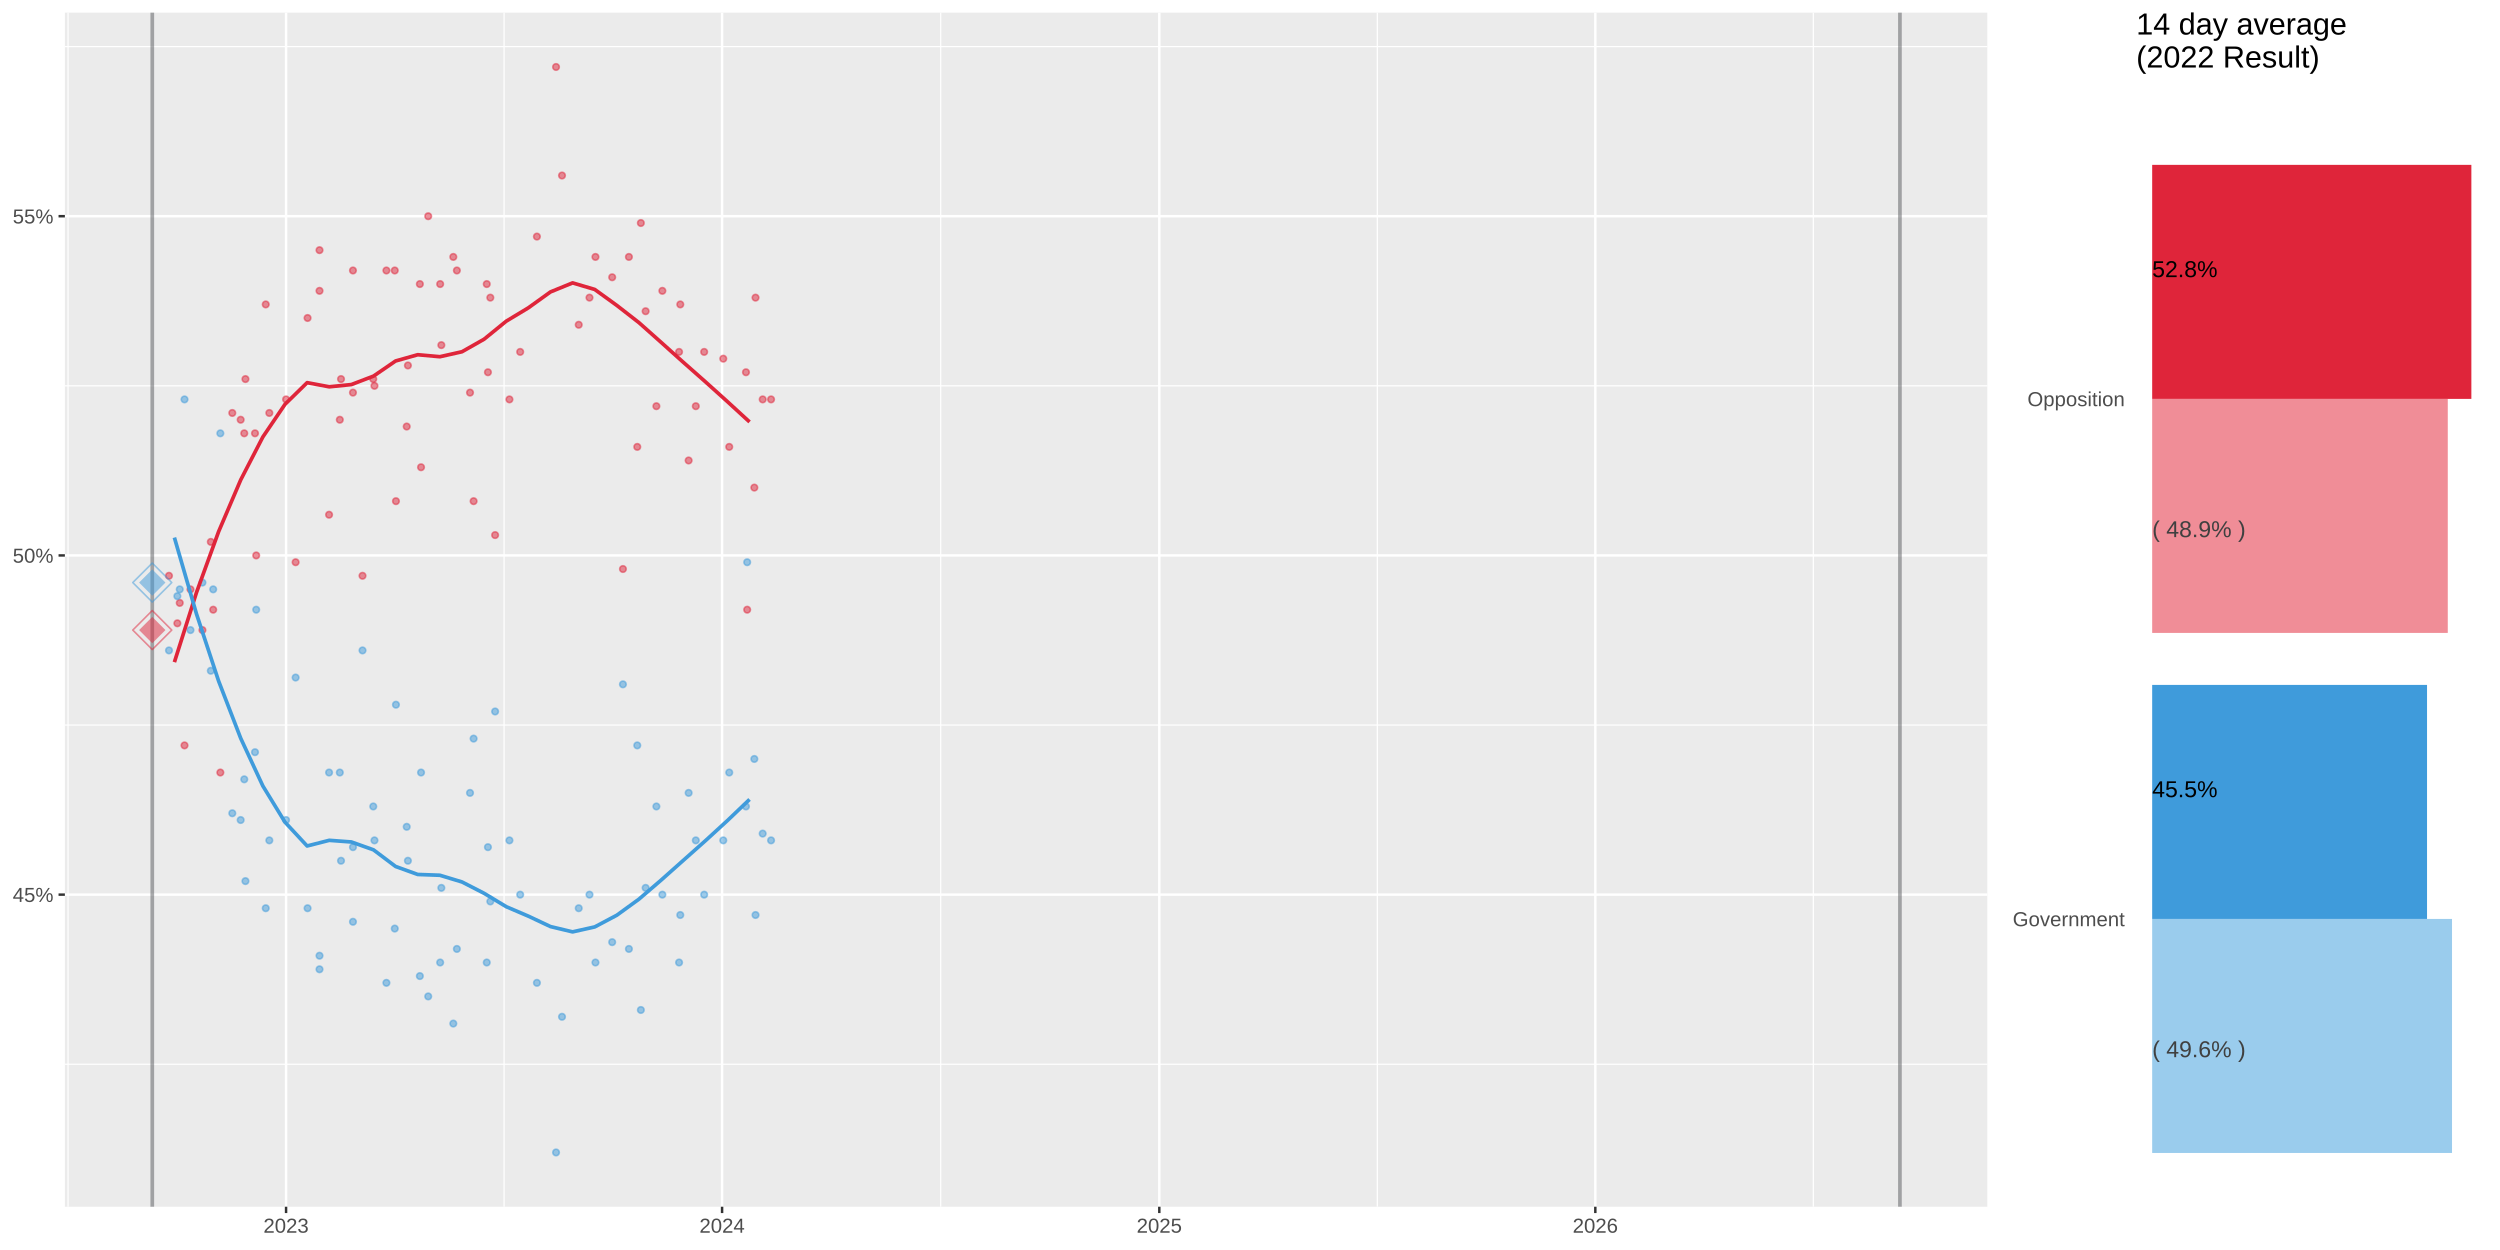
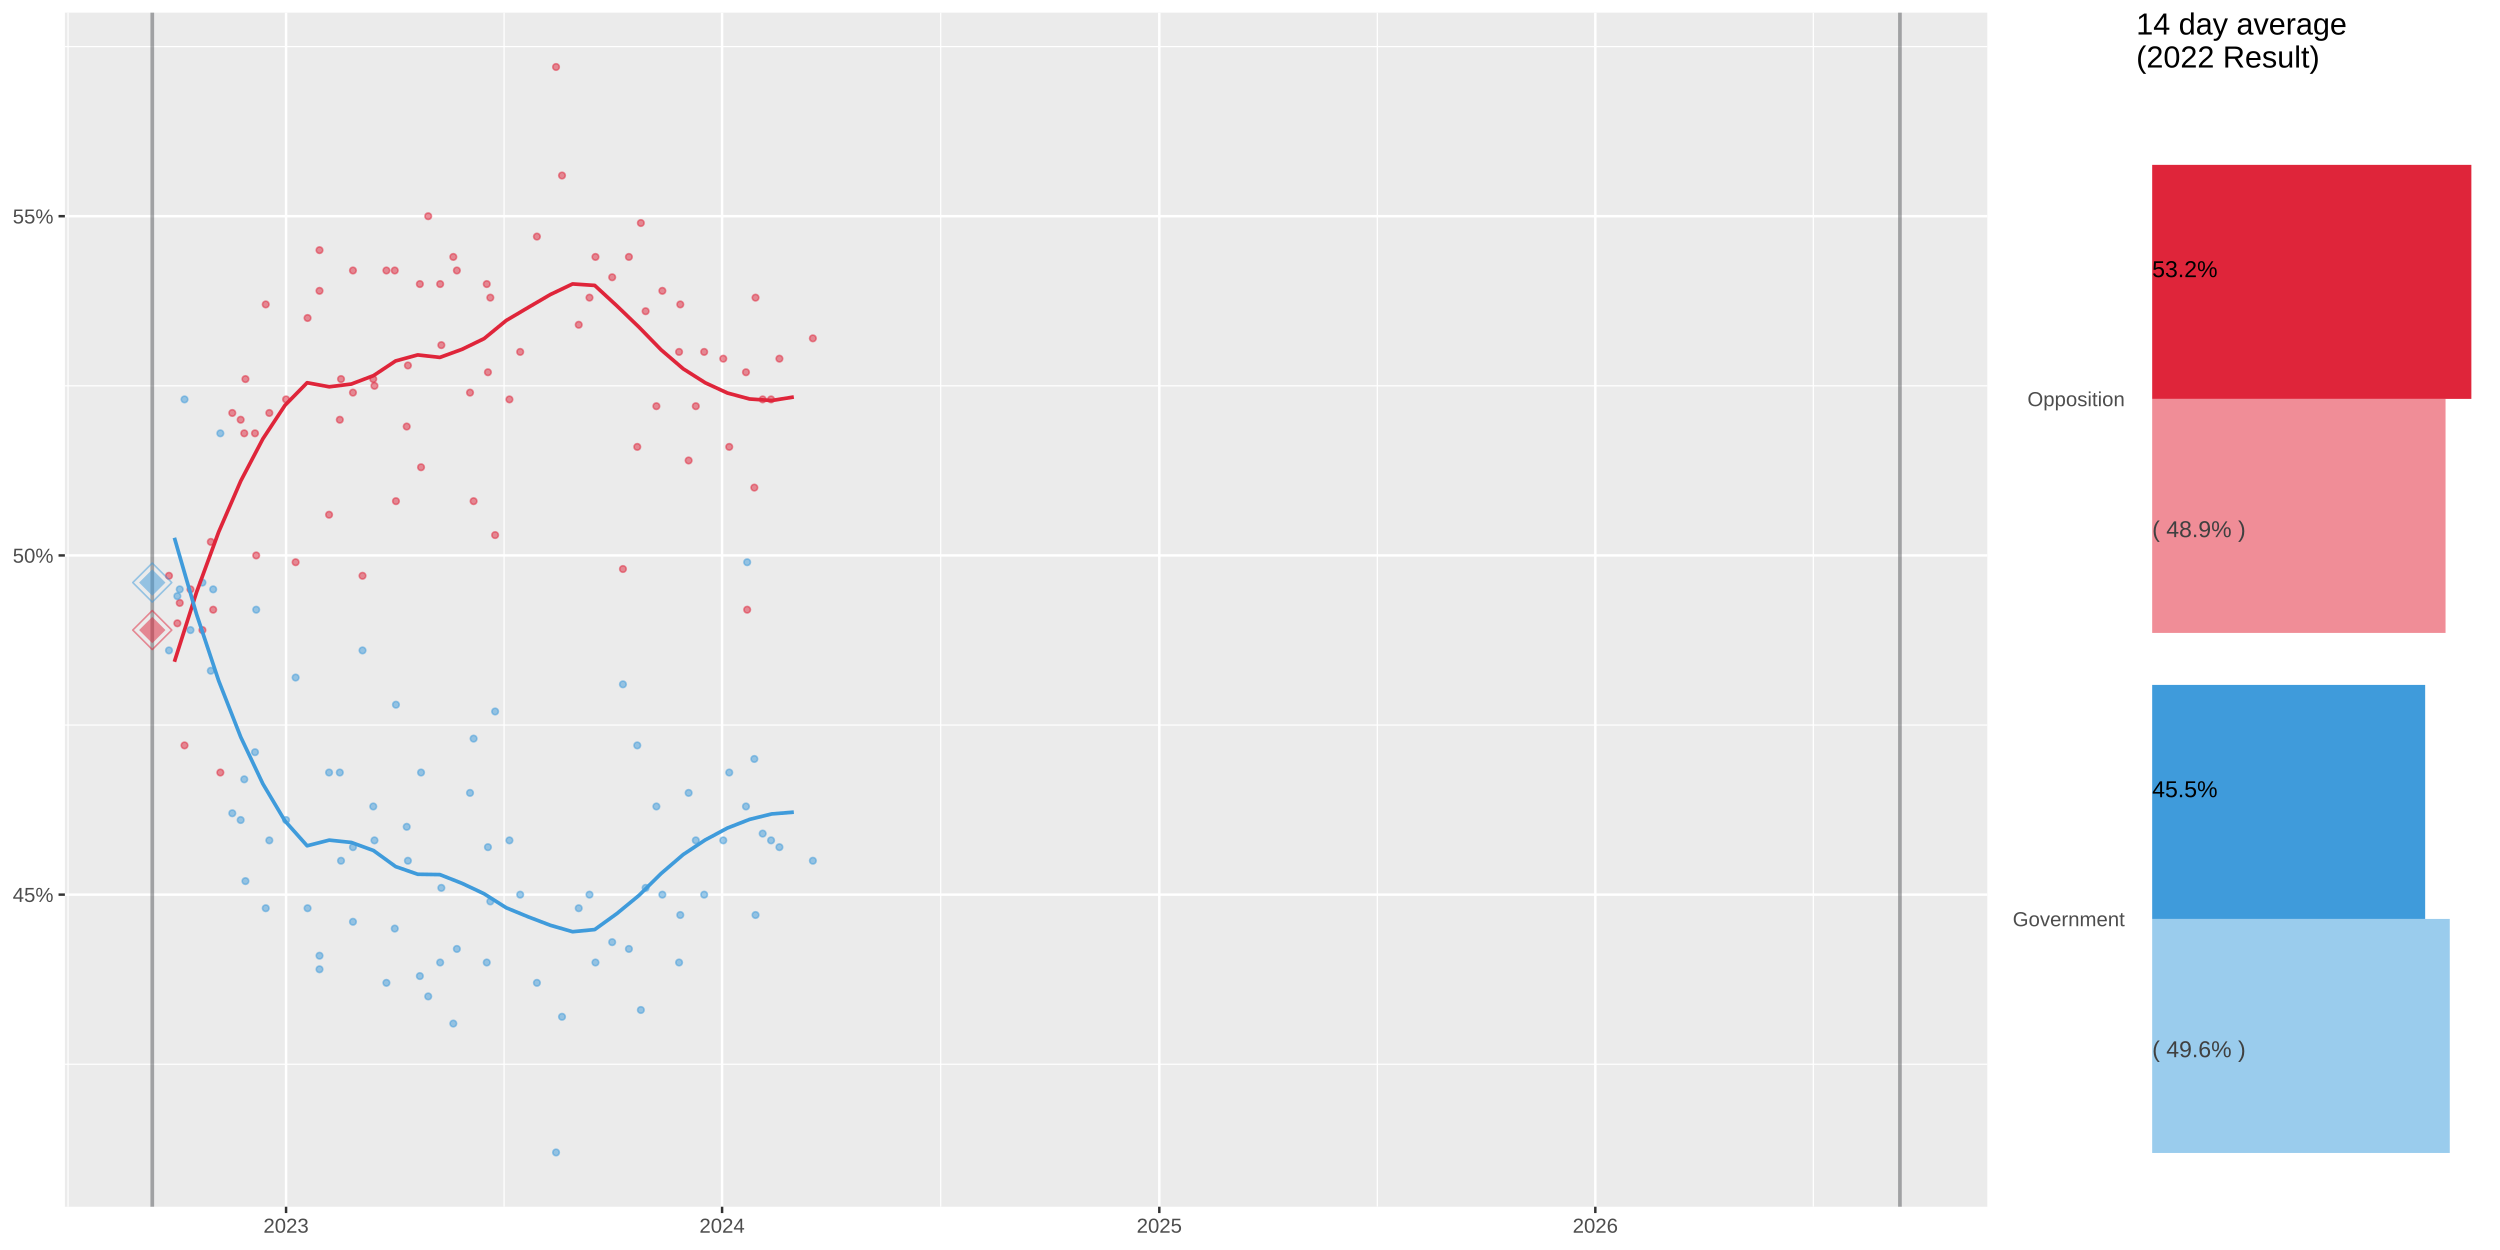
<svg xmlns="http://www.w3.org/2000/svg" class="svglite" width="1080.00pt" height="540.00pt" viewBox="0 0 1080.00 540.00">
  <defs>
    <style type="text/css">
    line, polyline, polygon, path, rect, circle {
      fill: none;
      stroke: #000000;
      stroke-linecap: round;
      stroke-linejoin: round;
      stroke-miterlimit: 10.00;
    }
    text {
      white-space: pre;
    }
  </style>
  </defs>
  <rect width="100%" height="100%" style="stroke: none; fill: none;" />
  <defs>
    <clipPath id="cpMC4wMHwxMDgwLjAwfDAuMDB8NTQwLjAw">
      <rect x="0.00" y="0.00" width="1080.00" height="540.00" />
    </clipPath>
  </defs>
  <g clip-path="url(#cpMC4wMHwxMDgwLjAwfDAuMDB8NTQwLjAw)">
</g>
  <defs>
    <clipPath id="cpMC4wMHw4NjQuMDB8MC4wMHw1NDAuMDA=">
      <rect x="0.00" y="0.00" width="864.00" height="540.00" />
    </clipPath>
  </defs>
  <g clip-path="url(#cpMC4wMHw4NjQuMDB8MC4wMHw1NDAuMDA=)">
    <rect x="0.00" y="0.00" width="864.00" height="540.00" style="stroke-width: 1.07; stroke: #FFFFFF; fill: #FFFFFF;" />
  </g>
  <g clip-path="url(#cpMC4wMHwxMDgwLjAwfDAuMDB8NTQwLjAw)">
</g>
  <defs>
    <clipPath id="cpMjguMDN8ODU4LjUyfDUuNDh8NTIxLjMx">
      <rect x="28.03" y="5.48" width="830.49" height="515.83" />
    </clipPath>
  </defs>
  <g clip-path="url(#cpMjguMDN8ODU4LjUyfDUuNDh8NTIxLjMx)">
    <rect x="28.03" y="5.48" width="830.49" height="515.83" style="stroke-width: 1.07; stroke: none; fill: #EBEBEB;" />
    <polyline points="28.03,459.76 858.52,459.76 " style="stroke-width: 0.53; stroke: #FFFFFF; stroke-linecap: butt;" />
    <polyline points="28.03,313.22 858.52,313.22 " style="stroke-width: 0.53; stroke: #FFFFFF; stroke-linecap: butt;" />
    <polyline points="28.03,166.68 858.52,166.68 " style="stroke-width: 0.53; stroke: #FFFFFF; stroke-linecap: butt;" />
    <polyline points="28.03,20.13 858.52,20.13 " style="stroke-width: 0.53; stroke: #FFFFFF; stroke-linecap: butt;" />
    <polyline points="29.40,521.31 29.40,5.48 " style="stroke-width: 0.53; stroke: #FFFFFF; stroke-linecap: butt;" />
    <polyline points="217.76,521.31 217.76,5.48 " style="stroke-width: 0.53; stroke: #FFFFFF; stroke-linecap: butt;" />
    <polyline points="406.38,521.31 406.38,5.48 " style="stroke-width: 0.53; stroke: #FFFFFF; stroke-linecap: butt;" />
    <polyline points="595.00,521.31 595.00,5.48 " style="stroke-width: 0.53; stroke: #FFFFFF; stroke-linecap: butt;" />
    <polyline points="783.36,521.31 783.36,5.48 " style="stroke-width: 0.53; stroke: #FFFFFF; stroke-linecap: butt;" />
    <polyline points="28.03,386.49 858.52,386.49 " style="stroke-width: 1.07; stroke: #FFFFFF; stroke-linecap: butt;" />
    <polyline points="28.03,239.95 858.52,239.95 " style="stroke-width: 1.07; stroke: #FFFFFF; stroke-linecap: butt;" />
    <polyline points="28.03,93.40 858.52,93.40 " style="stroke-width: 1.07; stroke: #FFFFFF; stroke-linecap: butt;" />
    <polyline points="123.58,521.31 123.58,5.48 " style="stroke-width: 1.07; stroke: #FFFFFF; stroke-linecap: butt;" />
    <polyline points="311.94,521.31 311.94,5.48 " style="stroke-width: 1.07; stroke: #FFFFFF; stroke-linecap: butt;" />
    <polyline points="500.82,521.31 500.82,5.48 " style="stroke-width: 1.07; stroke: #FFFFFF; stroke-linecap: butt;" />
    <polyline points="689.18,521.31 689.18,5.48 " style="stroke-width: 1.07; stroke: #FFFFFF; stroke-linecap: butt;" />
+     <circle cx="351.16" cy="146.16" r="1.42" style="stroke-width: 0.71; stroke: #DF253A; stroke-opacity: 0.50; fill: #DF253A; fill-opacity: 0.50;" />
+     <circle cx="336.71" cy="154.95" r="1.42" style="stroke-width: 0.71; stroke: #DF253A; stroke-opacity: 0.50; fill: #DF253A; fill-opacity: 0.50;" />
    <circle cx="333.10" cy="172.54" r="1.42" style="stroke-width: 0.71; stroke: #DF253A; stroke-opacity: 0.50; fill: #DF253A; fill-opacity: 0.50;" />
    <circle cx="329.48" cy="172.54" r="1.42" style="stroke-width: 0.71; stroke: #DF253A; stroke-opacity: 0.50; fill: #DF253A; fill-opacity: 0.50;" />
    <circle cx="326.39" cy="128.58" r="1.42" style="stroke-width: 0.71; stroke: #DF253A; stroke-opacity: 0.50; fill: #DF253A; fill-opacity: 0.50;" />
    <circle cx="325.87" cy="210.64" r="1.42" style="stroke-width: 0.71; stroke: #DF253A; stroke-opacity: 0.50; fill: #DF253A; fill-opacity: 0.50;" />
    <circle cx="322.78" cy="263.39" r="1.42" style="stroke-width: 0.71; stroke: #DF253A; stroke-opacity: 0.50; fill: #DF253A; fill-opacity: 0.50;" />
    <circle cx="322.26" cy="160.81" r="1.42" style="stroke-width: 0.71; stroke: #DF253A; stroke-opacity: 0.50; fill: #DF253A; fill-opacity: 0.50;" />
    <circle cx="315.03" cy="193.05" r="1.42" style="stroke-width: 0.71; stroke: #DF253A; stroke-opacity: 0.50; fill: #DF253A; fill-opacity: 0.50;" />
    <circle cx="312.45" cy="154.95" r="1.42" style="stroke-width: 0.71; stroke: #DF253A; stroke-opacity: 0.50; fill: #DF253A; fill-opacity: 0.50;" />
    <circle cx="304.20" cy="152.02" r="1.42" style="stroke-width: 0.71; stroke: #DF253A; stroke-opacity: 0.50; fill: #DF253A; fill-opacity: 0.50;" />
    <circle cx="300.59" cy="175.47" r="1.42" style="stroke-width: 0.71; stroke: #DF253A; stroke-opacity: 0.50; fill: #DF253A; fill-opacity: 0.50;" />
    <circle cx="297.49" cy="198.92" r="1.42" style="stroke-width: 0.71; stroke: #DF253A; stroke-opacity: 0.50; fill: #DF253A; fill-opacity: 0.50;" />
    <circle cx="293.88" cy="131.51" r="1.42" style="stroke-width: 0.71; stroke: #DF253A; stroke-opacity: 0.50; fill: #DF253A; fill-opacity: 0.50;" />
    <circle cx="293.36" cy="152.02" r="1.42" style="stroke-width: 0.71; stroke: #DF253A; stroke-opacity: 0.50; fill: #DF253A; fill-opacity: 0.50;" />
    <circle cx="286.14" cy="125.64" r="1.42" style="stroke-width: 0.71; stroke: #DF253A; stroke-opacity: 0.50; fill: #DF253A; fill-opacity: 0.50;" />
    <circle cx="283.56" cy="175.47" r="1.42" style="stroke-width: 0.71; stroke: #DF253A; stroke-opacity: 0.50; fill: #DF253A; fill-opacity: 0.50;" />
    <circle cx="278.91" cy="134.44" r="1.42" style="stroke-width: 0.71; stroke: #DF253A; stroke-opacity: 0.50; fill: #DF253A; fill-opacity: 0.50;" />
    <circle cx="276.85" cy="96.34" r="1.42" style="stroke-width: 0.71; stroke: #DF253A; stroke-opacity: 0.50; fill: #DF253A; fill-opacity: 0.50;" />
    <circle cx="275.30" cy="193.05" r="1.42" style="stroke-width: 0.71; stroke: #DF253A; stroke-opacity: 0.50; fill: #DF253A; fill-opacity: 0.50;" />
    <circle cx="271.69" cy="110.99" r="1.42" style="stroke-width: 0.71; stroke: #DF253A; stroke-opacity: 0.50; fill: #DF253A; fill-opacity: 0.50;" />
    <circle cx="269.11" cy="245.81" r="1.42" style="stroke-width: 0.71; stroke: #DF253A; stroke-opacity: 0.50; fill: #DF253A; fill-opacity: 0.50;" />
    <circle cx="264.46" cy="119.78" r="1.42" style="stroke-width: 0.71; stroke: #DF253A; stroke-opacity: 0.50; fill: #DF253A; fill-opacity: 0.50;" />
    <circle cx="257.24" cy="110.99" r="1.42" style="stroke-width: 0.71; stroke: #DF253A; stroke-opacity: 0.50; fill: #DF253A; fill-opacity: 0.50;" />
    <circle cx="254.66" cy="128.58" r="1.42" style="stroke-width: 0.71; stroke: #DF253A; stroke-opacity: 0.50; fill: #DF253A; fill-opacity: 0.50;" />
    <circle cx="250.01" cy="140.30" r="1.42" style="stroke-width: 0.71; stroke: #DF253A; stroke-opacity: 0.50; fill: #DF253A; fill-opacity: 0.50;" />
    <circle cx="242.79" cy="75.82" r="1.42" style="stroke-width: 0.71; stroke: #DF253A; stroke-opacity: 0.50; fill: #DF253A; fill-opacity: 0.50;" />
    <circle cx="240.21" cy="28.93" r="1.42" style="stroke-width: 0.71; stroke: #DF253A; stroke-opacity: 0.50; fill: #DF253A; fill-opacity: 0.50;" />
    <circle cx="231.95" cy="102.20" r="1.42" style="stroke-width: 0.71; stroke: #DF253A; stroke-opacity: 0.50; fill: #DF253A; fill-opacity: 0.50;" />
    <circle cx="224.72" cy="152.02" r="1.42" style="stroke-width: 0.71; stroke: #DF253A; stroke-opacity: 0.50; fill: #DF253A; fill-opacity: 0.50;" />
    <circle cx="220.08" cy="172.54" r="1.42" style="stroke-width: 0.71; stroke: #DF253A; stroke-opacity: 0.50; fill: #DF253A; fill-opacity: 0.50;" />
    <circle cx="213.89" cy="231.15" r="1.42" style="stroke-width: 0.71; stroke: #DF253A; stroke-opacity: 0.50; fill: #DF253A; fill-opacity: 0.50;" />
    <circle cx="211.82" cy="128.58" r="1.42" style="stroke-width: 0.71; stroke: #DF253A; stroke-opacity: 0.50; fill: #DF253A; fill-opacity: 0.50;" />
    <circle cx="210.79" cy="160.81" r="1.42" style="stroke-width: 0.71; stroke: #DF253A; stroke-opacity: 0.50; fill: #DF253A; fill-opacity: 0.50;" />
    <circle cx="210.28" cy="122.71" r="1.42" style="stroke-width: 0.71; stroke: #DF253A; stroke-opacity: 0.50; fill: #DF253A; fill-opacity: 0.50;" />
    <circle cx="204.60" cy="216.50" r="1.42" style="stroke-width: 0.71; stroke: #DF253A; stroke-opacity: 0.50; fill: #DF253A; fill-opacity: 0.50;" />
    <circle cx="203.05" cy="169.61" r="1.42" style="stroke-width: 0.71; stroke: #DF253A; stroke-opacity: 0.50; fill: #DF253A; fill-opacity: 0.50;" />
    <circle cx="197.37" cy="116.85" r="1.42" style="stroke-width: 0.71; stroke: #DF253A; stroke-opacity: 0.50; fill: #DF253A; fill-opacity: 0.50;" />
    <circle cx="195.83" cy="110.99" r="1.42" style="stroke-width: 0.71; stroke: #DF253A; stroke-opacity: 0.50; fill: #DF253A; fill-opacity: 0.50;" />
    <circle cx="190.66" cy="149.09" r="1.42" style="stroke-width: 0.71; stroke: #DF253A; stroke-opacity: 0.50; fill: #DF253A; fill-opacity: 0.50;" />
    <circle cx="190.15" cy="122.71" r="1.42" style="stroke-width: 0.71; stroke: #DF253A; stroke-opacity: 0.50; fill: #DF253A; fill-opacity: 0.50;" />
    <circle cx="184.99" cy="93.40" r="1.42" style="stroke-width: 0.71; stroke: #DF253A; stroke-opacity: 0.50; fill: #DF253A; fill-opacity: 0.50;" />
    <circle cx="181.89" cy="201.85" r="1.42" style="stroke-width: 0.71; stroke: #DF253A; stroke-opacity: 0.50; fill: #DF253A; fill-opacity: 0.50;" />
    <circle cx="181.38" cy="122.71" r="1.42" style="stroke-width: 0.71; stroke: #DF253A; stroke-opacity: 0.50; fill: #DF253A; fill-opacity: 0.50;" />
    <circle cx="176.22" cy="157.88" r="1.42" style="stroke-width: 0.71; stroke: #DF253A; stroke-opacity: 0.50; fill: #DF253A; fill-opacity: 0.50;" />
    <circle cx="175.70" cy="184.26" r="1.42" style="stroke-width: 0.71; stroke: #DF253A; stroke-opacity: 0.50; fill: #DF253A; fill-opacity: 0.50;" />
    <circle cx="171.05" cy="216.50" r="1.42" style="stroke-width: 0.71; stroke: #DF253A; stroke-opacity: 0.50; fill: #DF253A; fill-opacity: 0.50;" />
    <circle cx="170.54" cy="116.85" r="1.42" style="stroke-width: 0.71; stroke: #DF253A; stroke-opacity: 0.50; fill: #DF253A; fill-opacity: 0.50;" />
    <circle cx="166.93" cy="116.85" r="1.42" style="stroke-width: 0.71; stroke: #DF253A; stroke-opacity: 0.50; fill: #DF253A; fill-opacity: 0.50;" />
    <circle cx="161.77" cy="166.68" r="1.42" style="stroke-width: 0.71; stroke: #DF253A; stroke-opacity: 0.50; fill: #DF253A; fill-opacity: 0.50;" />
    <circle cx="161.25" cy="163.75" r="1.42" style="stroke-width: 0.71; stroke: #DF253A; stroke-opacity: 0.50; fill: #DF253A; fill-opacity: 0.50;" />
    <circle cx="156.61" cy="248.74" r="1.42" style="stroke-width: 0.71; stroke: #DF253A; stroke-opacity: 0.50; fill: #DF253A; fill-opacity: 0.50;" />
    <circle cx="152.48" cy="169.61" r="1.42" style="stroke-width: 0.71; stroke: #DF253A; stroke-opacity: 0.50; fill: #DF253A; fill-opacity: 0.50;" />
    <circle cx="152.48" cy="116.85" r="1.42" style="stroke-width: 0.71; stroke: #DF253A; stroke-opacity: 0.50; fill: #DF253A; fill-opacity: 0.50;" />
    <circle cx="147.32" cy="163.75" r="1.42" style="stroke-width: 0.71; stroke: #DF253A; stroke-opacity: 0.50; fill: #DF253A; fill-opacity: 0.50;" />
    <circle cx="146.80" cy="181.33" r="1.42" style="stroke-width: 0.71; stroke: #DF253A; stroke-opacity: 0.50; fill: #DF253A; fill-opacity: 0.50;" />
    <circle cx="142.16" cy="222.36" r="1.42" style="stroke-width: 0.71; stroke: #DF253A; stroke-opacity: 0.50; fill: #DF253A; fill-opacity: 0.50;" />
    <circle cx="138.03" cy="108.06" r="1.42" style="stroke-width: 0.71; stroke: #DF253A; stroke-opacity: 0.50; fill: #DF253A; fill-opacity: 0.50;" />
    <circle cx="138.03" cy="125.64" r="1.42" style="stroke-width: 0.71; stroke: #DF253A; stroke-opacity: 0.50; fill: #DF253A; fill-opacity: 0.50;" />
    <circle cx="132.87" cy="137.37" r="1.42" style="stroke-width: 0.71; stroke: #DF253A; stroke-opacity: 0.50; fill: #DF253A; fill-opacity: 0.50;" />
    <circle cx="127.71" cy="242.88" r="1.42" style="stroke-width: 0.71; stroke: #DF253A; stroke-opacity: 0.50; fill: #DF253A; fill-opacity: 0.50;" />
    <circle cx="123.58" cy="172.54" r="1.42" style="stroke-width: 0.71; stroke: #DF253A; stroke-opacity: 0.50; fill: #DF253A; fill-opacity: 0.50;" />
    <circle cx="116.35" cy="178.40" r="1.42" style="stroke-width: 0.71; stroke: #DF253A; stroke-opacity: 0.50; fill: #DF253A; fill-opacity: 0.50;" />
    <circle cx="114.80" cy="131.51" r="1.42" style="stroke-width: 0.71; stroke: #DF253A; stroke-opacity: 0.50; fill: #DF253A; fill-opacity: 0.50;" />
    <circle cx="110.68" cy="239.95" r="1.42" style="stroke-width: 0.71; stroke: #DF253A; stroke-opacity: 0.50; fill: #DF253A; fill-opacity: 0.50;" />
    <circle cx="110.16" cy="187.19" r="1.42" style="stroke-width: 0.71; stroke: #DF253A; stroke-opacity: 0.50; fill: #DF253A; fill-opacity: 0.50;" />
    <circle cx="106.03" cy="163.75" r="1.42" style="stroke-width: 0.71; stroke: #DF253A; stroke-opacity: 0.50; fill: #DF253A; fill-opacity: 0.50;" />
    <circle cx="105.52" cy="187.19" r="1.42" style="stroke-width: 0.71; stroke: #DF253A; stroke-opacity: 0.50; fill: #DF253A; fill-opacity: 0.50;" />
    <circle cx="103.97" cy="181.33" r="1.42" style="stroke-width: 0.71; stroke: #DF253A; stroke-opacity: 0.50; fill: #DF253A; fill-opacity: 0.50;" />
    <circle cx="100.35" cy="178.40" r="1.42" style="stroke-width: 0.71; stroke: #DF253A; stroke-opacity: 0.50; fill: #DF253A; fill-opacity: 0.50;" />
    <circle cx="95.19" cy="333.73" r="1.42" style="stroke-width: 0.71; stroke: #DF253A; stroke-opacity: 0.50; fill: #DF253A; fill-opacity: 0.50;" />
    <circle cx="92.10" cy="263.39" r="1.42" style="stroke-width: 0.71; stroke: #DF253A; stroke-opacity: 0.50; fill: #DF253A; fill-opacity: 0.50;" />
    <circle cx="91.07" cy="234.09" r="1.42" style="stroke-width: 0.71; stroke: #DF253A; stroke-opacity: 0.50; fill: #DF253A; fill-opacity: 0.50;" />
    <circle cx="87.45" cy="272.19" r="1.42" style="stroke-width: 0.71; stroke: #DF253A; stroke-opacity: 0.50; fill: #DF253A; fill-opacity: 0.50;" />
    <circle cx="82.29" cy="254.60" r="1.42" style="stroke-width: 0.71; stroke: #DF253A; stroke-opacity: 0.50; fill: #DF253A; fill-opacity: 0.50;" />
    <circle cx="79.71" cy="322.01" r="1.42" style="stroke-width: 0.71; stroke: #DF253A; stroke-opacity: 0.50; fill: #DF253A; fill-opacity: 0.50;" />
    <circle cx="77.65" cy="260.46" r="1.42" style="stroke-width: 0.71; stroke: #DF253A; stroke-opacity: 0.50; fill: #DF253A; fill-opacity: 0.50;" />
    <circle cx="76.62" cy="269.26" r="1.42" style="stroke-width: 0.71; stroke: #DF253A; stroke-opacity: 0.50; fill: #DF253A; fill-opacity: 0.50;" />
    <circle cx="73.00" cy="248.74" r="1.42" style="stroke-width: 0.71; stroke: #DF253A; stroke-opacity: 0.50; fill: #DF253A; fill-opacity: 0.50;" />
+     <circle cx="351.16" cy="371.84" r="1.42" style="stroke-width: 0.71; stroke: #3F9BDB; stroke-opacity: 0.50; fill: #3F9BDB; fill-opacity: 0.50;" />
+     <circle cx="336.71" cy="365.97" r="1.42" style="stroke-width: 0.71; stroke: #3F9BDB; stroke-opacity: 0.50; fill: #3F9BDB; fill-opacity: 0.50;" />
    <circle cx="333.10" cy="363.04" r="1.42" style="stroke-width: 0.71; stroke: #3F9BDB; stroke-opacity: 0.50; fill: #3F9BDB; fill-opacity: 0.50;" />
    <circle cx="329.48" cy="360.11" r="1.42" style="stroke-width: 0.71; stroke: #3F9BDB; stroke-opacity: 0.50; fill: #3F9BDB; fill-opacity: 0.50;" />
    <circle cx="326.39" cy="395.28" r="1.42" style="stroke-width: 0.71; stroke: #3F9BDB; stroke-opacity: 0.50; fill: #3F9BDB; fill-opacity: 0.50;" />
    <circle cx="325.87" cy="327.87" r="1.42" style="stroke-width: 0.71; stroke: #3F9BDB; stroke-opacity: 0.50; fill: #3F9BDB; fill-opacity: 0.50;" />
    <circle cx="322.78" cy="242.88" r="1.42" style="stroke-width: 0.71; stroke: #3F9BDB; stroke-opacity: 0.50; fill: #3F9BDB; fill-opacity: 0.50;" />
    <circle cx="322.26" cy="348.39" r="1.42" style="stroke-width: 0.71; stroke: #3F9BDB; stroke-opacity: 0.50; fill: #3F9BDB; fill-opacity: 0.50;" />
    <circle cx="315.03" cy="333.73" r="1.42" style="stroke-width: 0.71; stroke: #3F9BDB; stroke-opacity: 0.50; fill: #3F9BDB; fill-opacity: 0.50;" />
    <circle cx="312.45" cy="363.04" r="1.42" style="stroke-width: 0.71; stroke: #3F9BDB; stroke-opacity: 0.50; fill: #3F9BDB; fill-opacity: 0.50;" />
    <circle cx="304.20" cy="386.49" r="1.42" style="stroke-width: 0.71; stroke: #3F9BDB; stroke-opacity: 0.50; fill: #3F9BDB; fill-opacity: 0.50;" />
    <circle cx="300.59" cy="363.04" r="1.42" style="stroke-width: 0.71; stroke: #3F9BDB; stroke-opacity: 0.50; fill: #3F9BDB; fill-opacity: 0.50;" />
    <circle cx="297.49" cy="342.53" r="1.42" style="stroke-width: 0.71; stroke: #3F9BDB; stroke-opacity: 0.50; fill: #3F9BDB; fill-opacity: 0.50;" />
    <circle cx="293.88" cy="395.28" r="1.42" style="stroke-width: 0.71; stroke: #3F9BDB; stroke-opacity: 0.50; fill: #3F9BDB; fill-opacity: 0.50;" />
    <circle cx="293.36" cy="415.80" r="1.42" style="stroke-width: 0.71; stroke: #3F9BDB; stroke-opacity: 0.50; fill: #3F9BDB; fill-opacity: 0.50;" />
    <circle cx="286.14" cy="386.49" r="1.42" style="stroke-width: 0.71; stroke: #3F9BDB; stroke-opacity: 0.50; fill: #3F9BDB; fill-opacity: 0.50;" />
    <circle cx="283.56" cy="348.39" r="1.42" style="stroke-width: 0.71; stroke: #3F9BDB; stroke-opacity: 0.50; fill: #3F9BDB; fill-opacity: 0.50;" />
    <circle cx="278.91" cy="383.56" r="1.42" style="stroke-width: 0.71; stroke: #3F9BDB; stroke-opacity: 0.50; fill: #3F9BDB; fill-opacity: 0.50;" />
    <circle cx="276.85" cy="436.31" r="1.42" style="stroke-width: 0.71; stroke: #3F9BDB; stroke-opacity: 0.50; fill: #3F9BDB; fill-opacity: 0.50;" />
    <circle cx="275.30" cy="322.01" r="1.42" style="stroke-width: 0.71; stroke: #3F9BDB; stroke-opacity: 0.50; fill: #3F9BDB; fill-opacity: 0.50;" />
    <circle cx="271.69" cy="409.94" r="1.42" style="stroke-width: 0.71; stroke: #3F9BDB; stroke-opacity: 0.50; fill: #3F9BDB; fill-opacity: 0.50;" />
    <circle cx="269.11" cy="295.63" r="1.42" style="stroke-width: 0.71; stroke: #3F9BDB; stroke-opacity: 0.50; fill: #3F9BDB; fill-opacity: 0.50;" />
    <circle cx="264.46" cy="407.01" r="1.42" style="stroke-width: 0.71; stroke: #3F9BDB; stroke-opacity: 0.50; fill: #3F9BDB; fill-opacity: 0.50;" />
    <circle cx="257.24" cy="415.80" r="1.42" style="stroke-width: 0.71; stroke: #3F9BDB; stroke-opacity: 0.50; fill: #3F9BDB; fill-opacity: 0.50;" />
    <circle cx="254.66" cy="386.49" r="1.42" style="stroke-width: 0.71; stroke: #3F9BDB; stroke-opacity: 0.50; fill: #3F9BDB; fill-opacity: 0.50;" />
    <circle cx="250.01" cy="392.35" r="1.42" style="stroke-width: 0.71; stroke: #3F9BDB; stroke-opacity: 0.50; fill: #3F9BDB; fill-opacity: 0.50;" />
    <circle cx="242.79" cy="439.25" r="1.42" style="stroke-width: 0.71; stroke: #3F9BDB; stroke-opacity: 0.50; fill: #3F9BDB; fill-opacity: 0.50;" />
    <circle cx="240.21" cy="497.86" r="1.42" style="stroke-width: 0.71; stroke: #3F9BDB; stroke-opacity: 0.50; fill: #3F9BDB; fill-opacity: 0.50;" />
    <circle cx="231.95" cy="424.59" r="1.42" style="stroke-width: 0.71; stroke: #3F9BDB; stroke-opacity: 0.50; fill: #3F9BDB; fill-opacity: 0.50;" />
    <circle cx="224.72" cy="386.49" r="1.42" style="stroke-width: 0.71; stroke: #3F9BDB; stroke-opacity: 0.50; fill: #3F9BDB; fill-opacity: 0.50;" />
    <circle cx="220.08" cy="363.04" r="1.42" style="stroke-width: 0.71; stroke: #3F9BDB; stroke-opacity: 0.50; fill: #3F9BDB; fill-opacity: 0.50;" />
    <circle cx="213.89" cy="307.36" r="1.42" style="stroke-width: 0.71; stroke: #3F9BDB; stroke-opacity: 0.50; fill: #3F9BDB; fill-opacity: 0.50;" />
    <circle cx="211.82" cy="389.42" r="1.42" style="stroke-width: 0.71; stroke: #3F9BDB; stroke-opacity: 0.50; fill: #3F9BDB; fill-opacity: 0.50;" />
    <circle cx="210.79" cy="365.97" r="1.42" style="stroke-width: 0.71; stroke: #3F9BDB; stroke-opacity: 0.50; fill: #3F9BDB; fill-opacity: 0.50;" />
    <circle cx="210.28" cy="415.80" r="1.42" style="stroke-width: 0.71; stroke: #3F9BDB; stroke-opacity: 0.50; fill: #3F9BDB; fill-opacity: 0.50;" />
    <circle cx="204.60" cy="319.08" r="1.42" style="stroke-width: 0.71; stroke: #3F9BDB; stroke-opacity: 0.50; fill: #3F9BDB; fill-opacity: 0.50;" />
    <circle cx="203.05" cy="342.53" r="1.42" style="stroke-width: 0.71; stroke: #3F9BDB; stroke-opacity: 0.50; fill: #3F9BDB; fill-opacity: 0.50;" />
    <circle cx="197.37" cy="409.94" r="1.42" style="stroke-width: 0.71; stroke: #3F9BDB; stroke-opacity: 0.50; fill: #3F9BDB; fill-opacity: 0.50;" />
    <circle cx="195.83" cy="442.18" r="1.42" style="stroke-width: 0.71; stroke: #3F9BDB; stroke-opacity: 0.50; fill: #3F9BDB; fill-opacity: 0.50;" />
    <circle cx="190.66" cy="383.56" r="1.42" style="stroke-width: 0.71; stroke: #3F9BDB; stroke-opacity: 0.50; fill: #3F9BDB; fill-opacity: 0.50;" />
    <circle cx="190.15" cy="415.80" r="1.42" style="stroke-width: 0.71; stroke: #3F9BDB; stroke-opacity: 0.50; fill: #3F9BDB; fill-opacity: 0.50;" />
    <circle cx="184.99" cy="430.45" r="1.42" style="stroke-width: 0.71; stroke: #3F9BDB; stroke-opacity: 0.50; fill: #3F9BDB; fill-opacity: 0.50;" />
    <circle cx="181.89" cy="333.73" r="1.42" style="stroke-width: 0.71; stroke: #3F9BDB; stroke-opacity: 0.50; fill: #3F9BDB; fill-opacity: 0.50;" />
    <circle cx="181.38" cy="421.66" r="1.42" style="stroke-width: 0.71; stroke: #3F9BDB; stroke-opacity: 0.50; fill: #3F9BDB; fill-opacity: 0.50;" />
    <circle cx="176.22" cy="371.84" r="1.42" style="stroke-width: 0.71; stroke: #3F9BDB; stroke-opacity: 0.50; fill: #3F9BDB; fill-opacity: 0.50;" />
    <circle cx="175.70" cy="357.18" r="1.42" style="stroke-width: 0.71; stroke: #3F9BDB; stroke-opacity: 0.50; fill: #3F9BDB; fill-opacity: 0.50;" />
    <circle cx="171.05" cy="304.43" r="1.42" style="stroke-width: 0.71; stroke: #3F9BDB; stroke-opacity: 0.50; fill: #3F9BDB; fill-opacity: 0.50;" />
    <circle cx="170.54" cy="401.14" r="1.42" style="stroke-width: 0.71; stroke: #3F9BDB; stroke-opacity: 0.50; fill: #3F9BDB; fill-opacity: 0.50;" />
    <circle cx="166.93" cy="424.59" r="1.42" style="stroke-width: 0.71; stroke: #3F9BDB; stroke-opacity: 0.50; fill: #3F9BDB; fill-opacity: 0.50;" />
    <circle cx="161.77" cy="363.04" r="1.42" style="stroke-width: 0.71; stroke: #3F9BDB; stroke-opacity: 0.50; fill: #3F9BDB; fill-opacity: 0.50;" />
    <circle cx="161.25" cy="348.39" r="1.42" style="stroke-width: 0.71; stroke: #3F9BDB; stroke-opacity: 0.50; fill: #3F9BDB; fill-opacity: 0.50;" />
    <circle cx="156.61" cy="280.98" r="1.42" style="stroke-width: 0.71; stroke: #3F9BDB; stroke-opacity: 0.50; fill: #3F9BDB; fill-opacity: 0.50;" />
    <circle cx="152.48" cy="365.97" r="1.42" style="stroke-width: 0.71; stroke: #3F9BDB; stroke-opacity: 0.50; fill: #3F9BDB; fill-opacity: 0.50;" />
    <circle cx="152.48" cy="398.21" r="1.42" style="stroke-width: 0.71; stroke: #3F9BDB; stroke-opacity: 0.50; fill: #3F9BDB; fill-opacity: 0.50;" />
    <circle cx="147.32" cy="371.84" r="1.42" style="stroke-width: 0.71; stroke: #3F9BDB; stroke-opacity: 0.50; fill: #3F9BDB; fill-opacity: 0.50;" />
    <circle cx="146.80" cy="333.73" r="1.42" style="stroke-width: 0.71; stroke: #3F9BDB; stroke-opacity: 0.50; fill: #3F9BDB; fill-opacity: 0.50;" />
    <circle cx="142.16" cy="333.73" r="1.42" style="stroke-width: 0.71; stroke: #3F9BDB; stroke-opacity: 0.50; fill: #3F9BDB; fill-opacity: 0.50;" />
    <circle cx="138.03" cy="418.73" r="1.42" style="stroke-width: 0.71; stroke: #3F9BDB; stroke-opacity: 0.50; fill: #3F9BDB; fill-opacity: 0.50;" />
    <circle cx="138.03" cy="412.87" r="1.42" style="stroke-width: 0.71; stroke: #3F9BDB; stroke-opacity: 0.50; fill: #3F9BDB; fill-opacity: 0.50;" />
    <circle cx="132.87" cy="392.35" r="1.42" style="stroke-width: 0.71; stroke: #3F9BDB; stroke-opacity: 0.50; fill: #3F9BDB; fill-opacity: 0.50;" />
    <circle cx="127.71" cy="292.70" r="1.42" style="stroke-width: 0.71; stroke: #3F9BDB; stroke-opacity: 0.50; fill: #3F9BDB; fill-opacity: 0.50;" />
    <circle cx="123.58" cy="354.25" r="1.42" style="stroke-width: 0.71; stroke: #3F9BDB; stroke-opacity: 0.50; fill: #3F9BDB; fill-opacity: 0.50;" />
    <circle cx="116.35" cy="363.04" r="1.42" style="stroke-width: 0.71; stroke: #3F9BDB; stroke-opacity: 0.50; fill: #3F9BDB; fill-opacity: 0.50;" />
    <circle cx="114.80" cy="392.35" r="1.42" style="stroke-width: 0.71; stroke: #3F9BDB; stroke-opacity: 0.50; fill: #3F9BDB; fill-opacity: 0.50;" />
    <circle cx="110.68" cy="263.39" r="1.42" style="stroke-width: 0.71; stroke: #3F9BDB; stroke-opacity: 0.50; fill: #3F9BDB; fill-opacity: 0.50;" />
    <circle cx="110.16" cy="324.94" r="1.42" style="stroke-width: 0.71; stroke: #3F9BDB; stroke-opacity: 0.50; fill: #3F9BDB; fill-opacity: 0.50;" />
    <circle cx="106.03" cy="380.63" r="1.42" style="stroke-width: 0.71; stroke: #3F9BDB; stroke-opacity: 0.50; fill: #3F9BDB; fill-opacity: 0.50;" />
    <circle cx="105.52" cy="336.67" r="1.42" style="stroke-width: 0.71; stroke: #3F9BDB; stroke-opacity: 0.50; fill: #3F9BDB; fill-opacity: 0.50;" />
    <circle cx="103.97" cy="354.25" r="1.42" style="stroke-width: 0.71; stroke: #3F9BDB; stroke-opacity: 0.50; fill: #3F9BDB; fill-opacity: 0.50;" />
    <circle cx="100.35" cy="351.32" r="1.42" style="stroke-width: 0.71; stroke: #3F9BDB; stroke-opacity: 0.50; fill: #3F9BDB; fill-opacity: 0.50;" />
    <circle cx="95.19" cy="187.19" r="1.42" style="stroke-width: 0.71; stroke: #3F9BDB; stroke-opacity: 0.50; fill: #3F9BDB; fill-opacity: 0.50;" />
    <circle cx="92.10" cy="254.60" r="1.42" style="stroke-width: 0.71; stroke: #3F9BDB; stroke-opacity: 0.50; fill: #3F9BDB; fill-opacity: 0.50;" />
    <circle cx="91.07" cy="289.77" r="1.42" style="stroke-width: 0.71; stroke: #3F9BDB; stroke-opacity: 0.50; fill: #3F9BDB; fill-opacity: 0.50;" />
    <circle cx="87.45" cy="251.67" r="1.42" style="stroke-width: 0.71; stroke: #3F9BDB; stroke-opacity: 0.50; fill: #3F9BDB; fill-opacity: 0.50;" />
    <circle cx="82.29" cy="272.19" r="1.42" style="stroke-width: 0.71; stroke: #3F9BDB; stroke-opacity: 0.50; fill: #3F9BDB; fill-opacity: 0.50;" />
    <circle cx="79.71" cy="172.54" r="1.42" style="stroke-width: 0.71; stroke: #3F9BDB; stroke-opacity: 0.50; fill: #3F9BDB; fill-opacity: 0.50;" />
    <circle cx="77.65" cy="254.60" r="1.42" style="stroke-width: 0.71; stroke: #3F9BDB; stroke-opacity: 0.50; fill: #3F9BDB; fill-opacity: 0.50;" />
    <circle cx="76.62" cy="257.53" r="1.42" style="stroke-width: 0.71; stroke: #3F9BDB; stroke-opacity: 0.50; fill: #3F9BDB; fill-opacity: 0.50;" />
    <circle cx="73.00" cy="280.98" r="1.42" style="stroke-width: 0.71; stroke: #3F9BDB; stroke-opacity: 0.50; fill: #3F9BDB; fill-opacity: 0.50;" />
-     <polyline points="75.34,286.05 84.89,255.94 94.45,229.64 104.01,207.26 113.56,188.75 123.12,174.66 132.68,165.31 142.23,167.10 151.79,166.13 161.35,162.48 170.90,155.94 180.46,153.24 190.02,154.10 199.58,151.95 209.13,146.53 218.69,138.75 228.25,132.98 237.80,126.11 247.36,122.21 256.92,125.04 266.47,131.94 276.03,139.38 285.59,147.88 295.14,156.46 304.70,164.90 314.26,173.51 323.81,182.28 " style="stroke-width: 1.60; stroke: #DF253A; stroke-linecap: butt;" />
-     <polyline points="75.34,232.23 84.89,265.24 94.45,294.23 104.01,318.99 113.56,339.55 123.12,355.18 132.68,365.46 142.23,363.02 151.79,363.73 161.35,367.13 170.90,374.32 180.46,377.77 190.02,378.11 199.58,381.01 209.13,385.91 218.69,391.69 228.25,395.78 237.80,400.28 247.36,402.57 256.92,400.43 266.47,395.37 276.03,388.43 285.59,380.22 295.14,371.72 304.70,363.23 314.26,354.48 323.81,345.35 " style="stroke-width: 1.60; stroke: #3F9BDB; stroke-linecap: butt;" />
+     <polyline points="75.34,285.88 84.89,255.89 94.45,229.85 104.01,207.77 113.56,189.57 123.12,175.08 132.68,165.34 142.23,167.10 151.79,165.90 161.35,162.27 170.90,155.93 180.46,153.32 190.02,154.40 199.58,150.91 209.13,146.28 218.69,138.45 228.25,132.79 237.80,127.21 247.36,122.66 256.92,123.30 266.47,132.11 276.03,141.31 285.59,151.12 295.14,159.32 304.70,165.38 314.26,169.79 323.81,172.36 333.37,173.02 342.93,171.50 " style="stroke-width: 1.60; stroke: #DF253A; stroke-linecap: butt;" />
+     <polyline points="75.34,232.32 84.89,265.30 94.45,294.03 104.01,318.44 113.56,338.62 123.12,354.67 132.68,365.38 142.23,362.93 151.79,363.94 161.35,367.43 170.90,374.36 180.46,377.68 190.02,377.83 199.58,381.60 209.13,386.11 218.69,392.16 228.25,396.10 237.80,399.74 247.36,402.50 256.92,401.57 266.47,394.68 276.03,386.82 285.59,377.37 295.14,369.17 304.70,362.83 314.26,357.71 323.81,353.98 333.37,351.62 342.93,350.84 " style="stroke-width: 1.60; stroke: #3F9BDB; stroke-linecap: butt;" />
    <line x1="820.77" y1="521.31" x2="820.77" y2="5.48" style="stroke-width: 1.60; stroke: #56595C; stroke-opacity: 0.50; stroke-linecap: butt;" />
    <line x1="65.78" y1="521.31" x2="65.78" y2="5.48" style="stroke-width: 1.60; stroke: #56595C; stroke-opacity: 0.50; stroke-linecap: butt;" />
    <polygon points="60.09,272.19 65.78,266.50 71.47,272.19 65.78,277.88 " style="stroke-width: 0.71; stroke: none; fill: #DF253A; fill-opacity: 0.50;" />
    <polygon points="60.09,251.67 65.78,245.98 71.47,251.67 65.78,257.36 " style="stroke-width: 0.71; stroke: none; fill: #3F9BDB; fill-opacity: 0.50;" />
    <polygon points="57.36,272.19 65.78,263.76 74.20,272.19 65.78,280.61 " style="stroke-width: 0.71; stroke: #DF253A; stroke-opacity: 0.50;" />
    <polygon points="57.36,251.67 65.78,243.25 74.20,251.67 65.78,260.09 " style="stroke-width: 0.71; stroke: #3F9BDB; stroke-opacity: 0.50;" />
  </g>
  <g clip-path="url(#cpMC4wMHwxMDgwLjAwfDAuMDB8NTQwLjAw)">
    <text x="23.10" y="389.64" text-anchor="end" style="font-size: 8.80px;fill: #4D4D4D; font-family: &quot;Arial&quot;;" textLength="17.62px" lengthAdjust="spacingAndGlyphs">45%</text>
    <text x="23.10" y="243.10" text-anchor="end" style="font-size: 8.80px;fill: #4D4D4D; font-family: &quot;Arial&quot;;" textLength="17.62px" lengthAdjust="spacingAndGlyphs">50%</text>
    <text x="23.10" y="96.55" text-anchor="end" style="font-size: 8.80px;fill: #4D4D4D; font-family: &quot;Arial&quot;;" textLength="17.62px" lengthAdjust="spacingAndGlyphs">55%</text>
    <polyline points="25.29,386.49 28.03,386.49 " style="stroke-width: 1.07; stroke: #333333; stroke-linecap: butt;" />
    <polyline points="25.29,239.95 28.03,239.95 " style="stroke-width: 1.07; stroke: #333333; stroke-linecap: butt;" />
    <polyline points="25.29,93.40 28.03,93.40 " style="stroke-width: 1.07; stroke: #333333; stroke-linecap: butt;" />
    <polyline points="123.58,524.05 123.58,521.31 " style="stroke-width: 1.07; stroke: #333333; stroke-linecap: butt;" />
    <polyline points="311.94,524.05 311.94,521.31 " style="stroke-width: 1.07; stroke: #333333; stroke-linecap: butt;" />
    <polyline points="500.82,524.05 500.82,521.31 " style="stroke-width: 1.07; stroke: #333333; stroke-linecap: butt;" />
    <polyline points="689.18,524.05 689.18,521.31 " style="stroke-width: 1.07; stroke: #333333; stroke-linecap: butt;" />
    <text x="123.58" y="532.54" text-anchor="middle" style="font-size: 8.80px;fill: #4D4D4D; font-family: &quot;Arial&quot;;" textLength="19.58px" lengthAdjust="spacingAndGlyphs">2023</text>
    <text x="311.94" y="532.54" text-anchor="middle" style="font-size: 8.80px;fill: #4D4D4D; font-family: &quot;Arial&quot;;" textLength="19.58px" lengthAdjust="spacingAndGlyphs">2024</text>
    <text x="500.82" y="532.54" text-anchor="middle" style="font-size: 8.80px;fill: #4D4D4D; font-family: &quot;Arial&quot;;" textLength="19.58px" lengthAdjust="spacingAndGlyphs">2025</text>
    <text x="689.18" y="532.54" text-anchor="middle" style="font-size: 8.80px;fill: #4D4D4D; font-family: &quot;Arial&quot;;" textLength="19.58px" lengthAdjust="spacingAndGlyphs">2026</text>
  </g>
  <defs>
    <clipPath id="cpODY0LjAwfDEwODAuMDB8MC4wMHw1NDAuMDA=">
      <rect x="864.00" y="0.00" width="216.00" height="540.00" />
    </clipPath>
  </defs>
  <g clip-path="url(#cpODY0LjAwfDEwODAuMDB8MC4wMHw1NDAuMDA=)">
    <rect x="864.00" y="0.00" width="216.00" height="540.00" style="stroke-width: 1.07; stroke: #FFFFFF; fill: #FFFFFF;" />
  </g>
  <g clip-path="url(#cpMC4wMHwxMDgwLjAwfDAuMDB8NTQwLjAw)">
</g>
  <defs>
    <clipPath id="cpOTIyLjg1fDEwNzQuNTJ8MzcuNTJ8NTMxLjc4">
      <rect x="922.85" y="37.52" width="151.68" height="494.26" />
    </clipPath>
  </defs>
  <g clip-path="url(#cpOTIyLjg1fDEwNzQuNTJ8MzcuNTJ8NTMxLjc4)">
    <rect x="922.85" y="37.52" width="151.68" height="494.26" style="stroke-width: 1.07; stroke: #FFFFFF; fill: #FFFFFF;" />
-     <rect x="929.74" y="172.32" width="127.70" height="101.10" style="stroke-width: 1.07; stroke: none; stroke-linecap: butt; stroke-linejoin: miter; fill: #F08D97;" />
-     <rect x="929.74" y="396.98" width="129.53" height="101.10" style="stroke-width: 1.07; stroke: none; stroke-linecap: butt; stroke-linejoin: miter; fill: #9ACCED;" />
+     <rect x="929.74" y="172.32" width="126.74" height="101.10" style="stroke-width: 1.07; stroke: none; stroke-linecap: butt; stroke-linejoin: miter; fill: #F08D97;" />
+     <rect x="929.74" y="396.98" width="128.56" height="101.10" style="stroke-width: 1.07; stroke: none; stroke-linecap: butt; stroke-linejoin: miter; fill: #9ACCED;" />
    <rect x="929.74" y="71.22" width="137.89" height="101.10" style="stroke-width: 1.07; stroke: none; stroke-linecap: butt; stroke-linejoin: miter; fill: #DF253A;" />
-     <rect x="929.74" y="295.88" width="118.74" height="101.10" style="stroke-width: 1.07; stroke: none; stroke-linecap: butt; stroke-linejoin: miter; fill: #3F9BDB;" />
-     <text x="929.74" y="119.72" style="font-size: 9.96px; font-family: &quot;Arial&quot;;" textLength="28.22px" lengthAdjust="spacingAndGlyphs">52.8%</text>
+     <rect x="929.74" y="295.88" width="117.93" height="101.10" style="stroke-width: 1.07; stroke: none; stroke-linecap: butt; stroke-linejoin: miter; fill: #3F9BDB;" />
+     <text x="929.74" y="119.72" style="font-size: 9.96px; font-family: &quot;Arial&quot;;" textLength="28.22px" lengthAdjust="spacingAndGlyphs">53.2%</text>
    <text x="929.74" y="344.38" style="font-size: 9.96px; font-family: &quot;Arial&quot;;" textLength="28.22px" lengthAdjust="spacingAndGlyphs">45.5%</text>
    <text x="929.74" y="232.05" style="font-size: 9.96px;fill: #404040; font-family: &quot;Arial&quot;;" textLength="40.38px" lengthAdjust="spacingAndGlyphs">( 48.9% )</text>
    <text x="929.74" y="456.71" style="font-size: 9.96px;fill: #404040; font-family: &quot;Arial&quot;;" textLength="40.38px" lengthAdjust="spacingAndGlyphs">( 49.6% )</text>
  </g>
  <g clip-path="url(#cpMC4wMHwxMDgwLjAwfDAuMDB8NTQwLjAw)">
    <text x="917.91" y="400.13" text-anchor="end" style="font-size: 8.80px;fill: #4D4D4D; font-family: &quot;Arial&quot;;" textLength="48.43px" lengthAdjust="spacingAndGlyphs">Government</text>
    <text x="917.91" y="175.47" text-anchor="end" style="font-size: 8.80px;fill: #4D4D4D; font-family: &quot;Arial&quot;;" textLength="42.08px" lengthAdjust="spacingAndGlyphs">Opposition</text>
    <text x="922.85" y="14.93" style="font-size: 13.20px; font-family: &quot;Arial&quot;;" textLength="94.61px" lengthAdjust="spacingAndGlyphs">14 day average </text>
    <text x="922.85" y="29.18" style="font-size: 13.20px; font-family: &quot;Arial&quot;;" textLength="82.85px" lengthAdjust="spacingAndGlyphs"> (2022 Result)</text>
  </g>
</svg>
